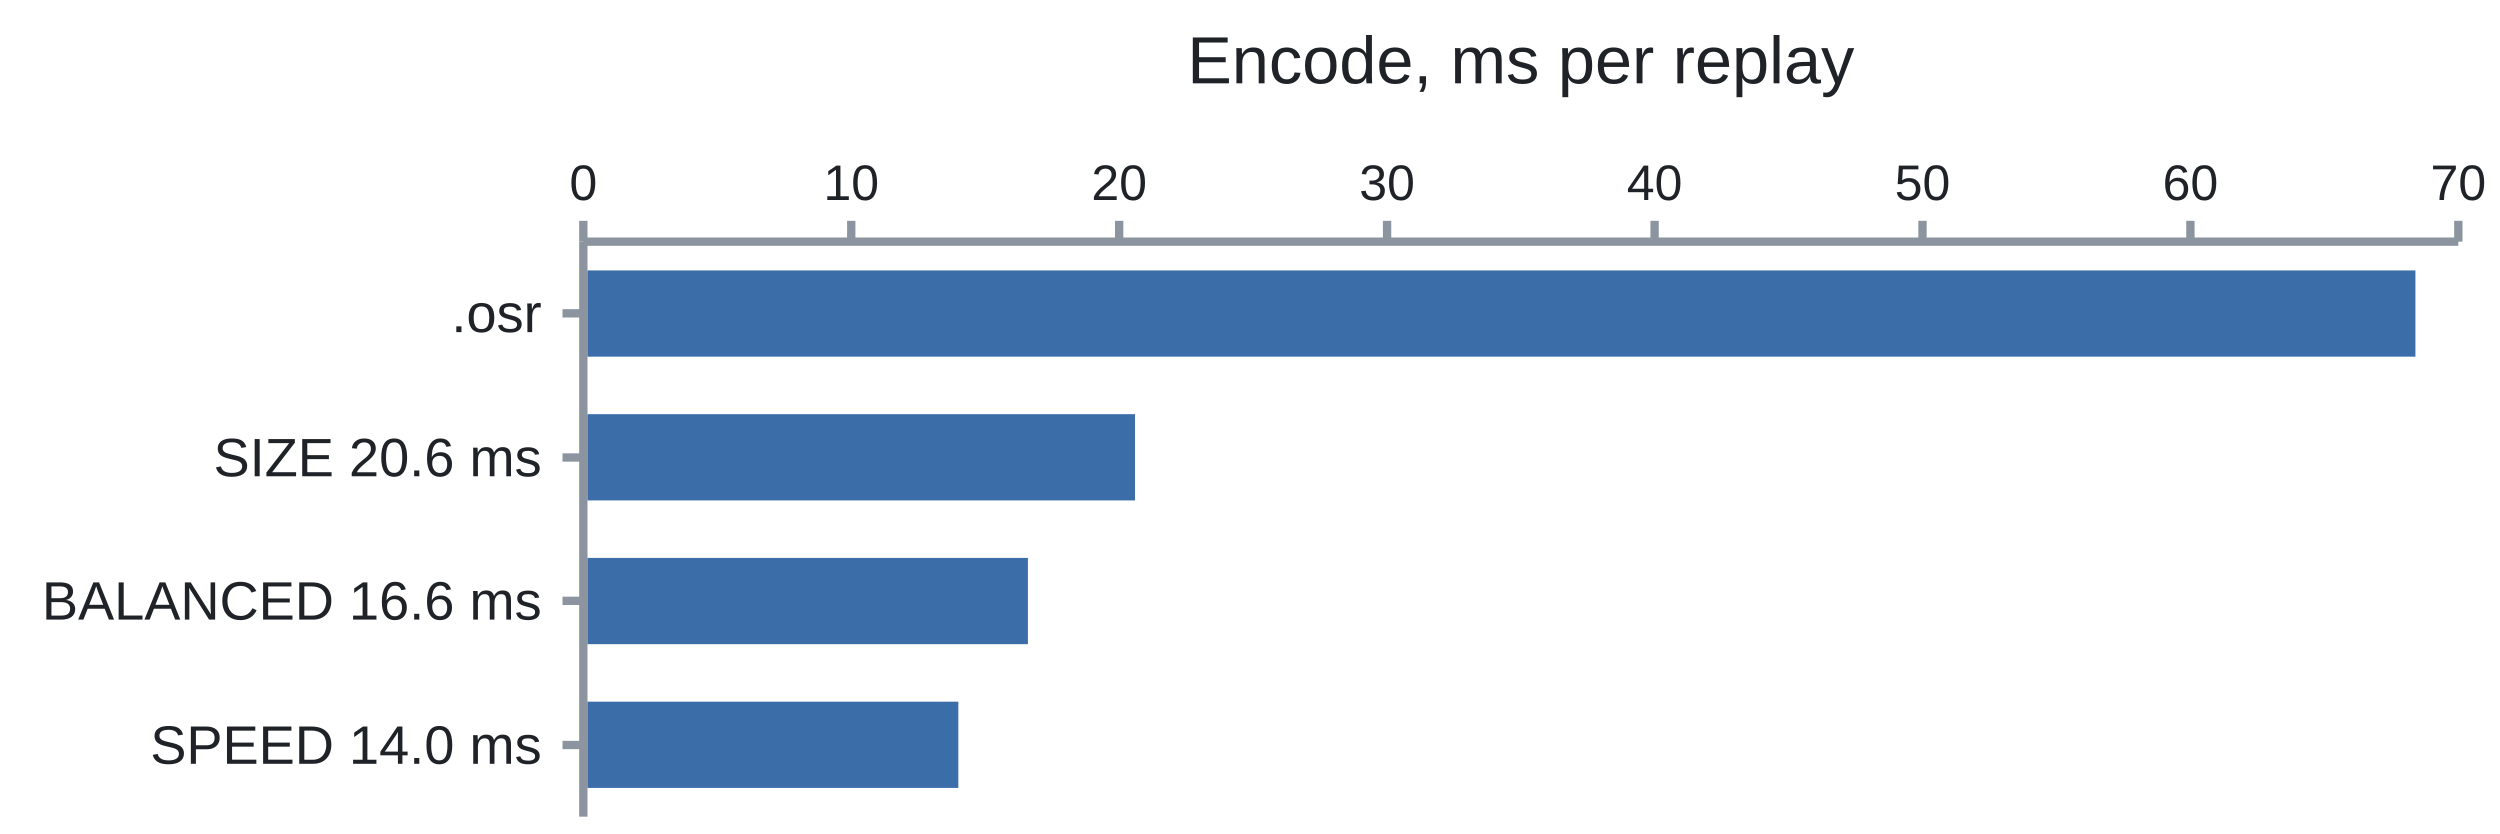
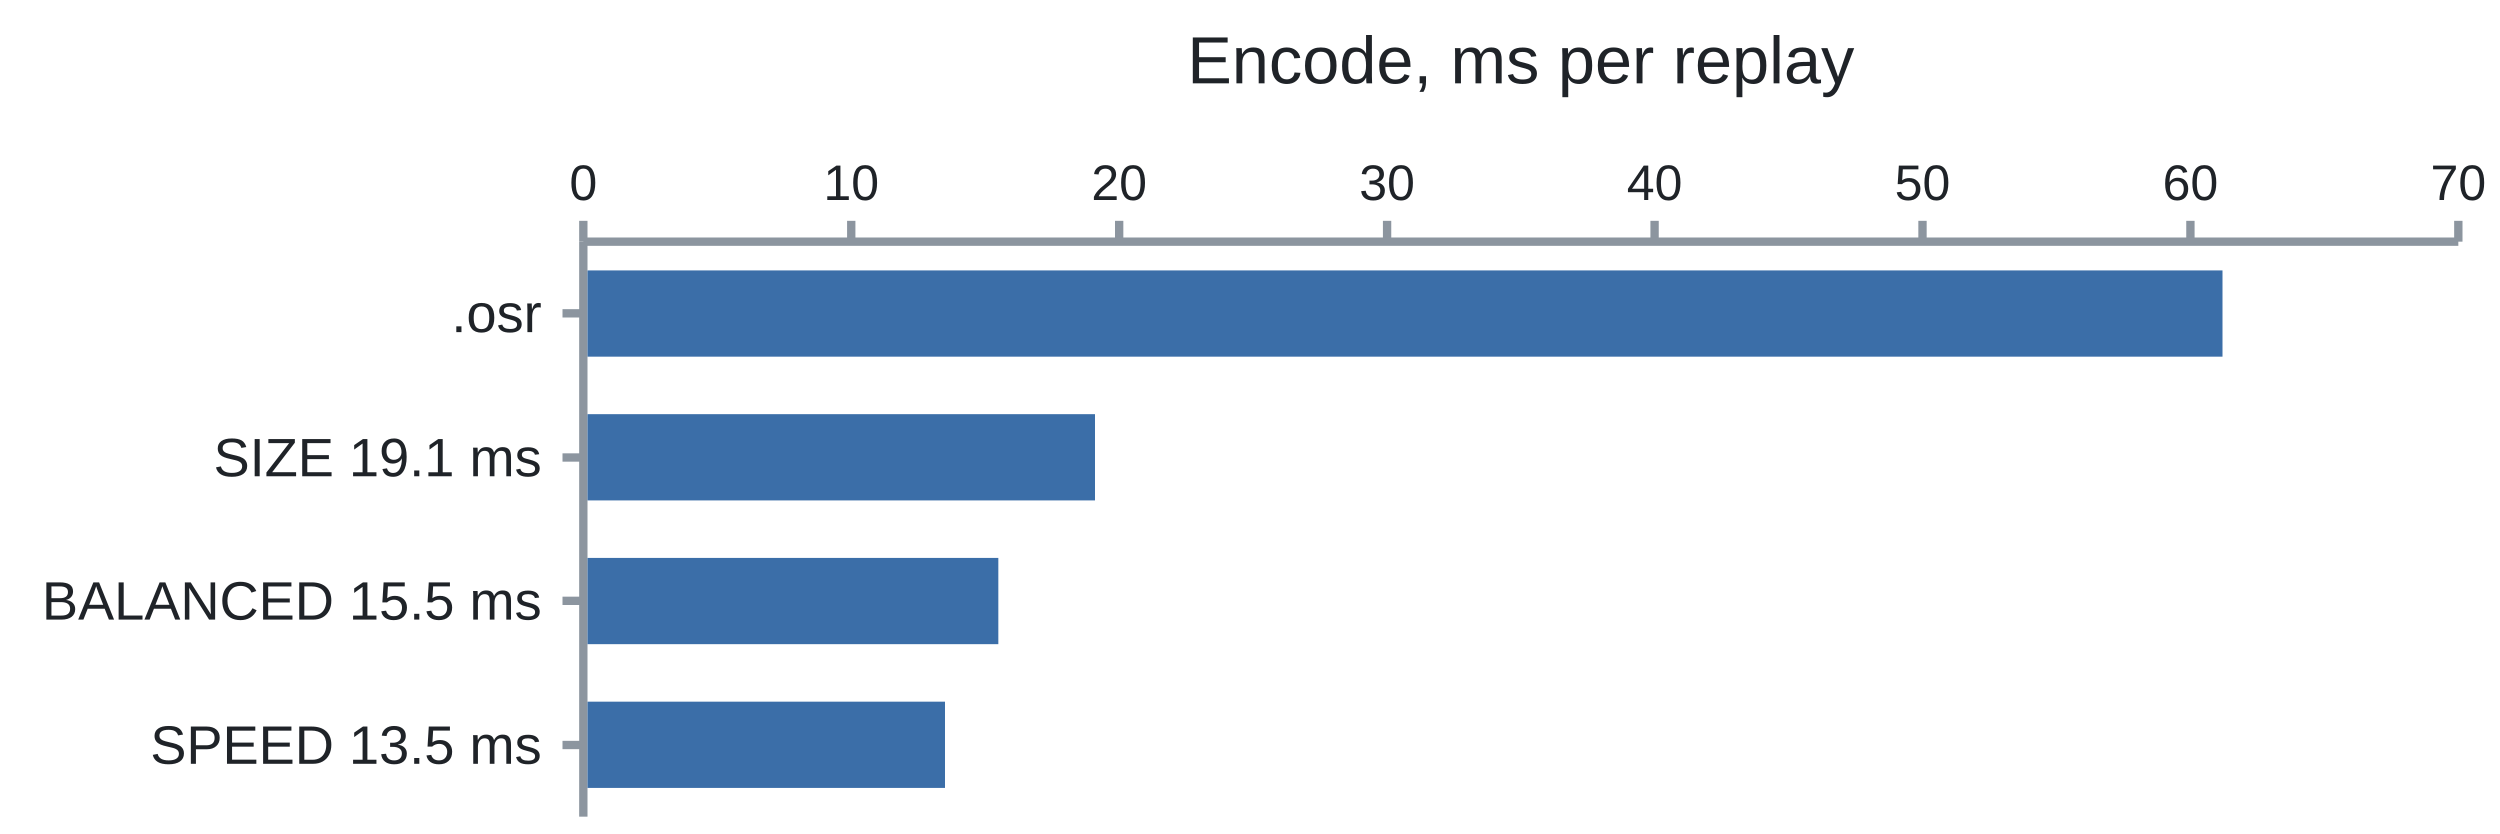
<svg xmlns="http://www.w3.org/2000/svg" width="600" height="200" viewBox="0 0 600 200" font-family="&quot;trebuchet ms&quot;, verdana, arial, sans-serif">
  <text x="365.0" y="20" font-size="16" fill="#1f2328" text-anchor="middle">Encode, ms per replay</text>
  <path d="M140 58H590M140 58V196" stroke="#8c959f" stroke-width="2" fill="none" />
  <path d="M140.0 58v-5" stroke="#8c959f" stroke-width="2" />
  <text x="140.0" y="48" font-size="12" fill="#1f2328" text-anchor="middle">0</text>
  <path d="M204.3 58v-5" stroke="#8c959f" stroke-width="2" />
  <text x="204.3" y="48" font-size="12" fill="#1f2328" text-anchor="middle">10</text>
  <path d="M268.6 58v-5" stroke="#8c959f" stroke-width="2" />
  <text x="268.6" y="48" font-size="12" fill="#1f2328" text-anchor="middle">20</text>
  <path d="M332.9 58v-5" stroke="#8c959f" stroke-width="2" />
  <text x="332.9" y="48" font-size="12" fill="#1f2328" text-anchor="middle">30</text>
  <path d="M397.1 58v-5" stroke="#8c959f" stroke-width="2" />
  <text x="397.1" y="48" font-size="12" fill="#1f2328" text-anchor="middle">40</text>
  <path d="M461.4 58v-5" stroke="#8c959f" stroke-width="2" />
  <text x="461.4" y="48" font-size="12" fill="#1f2328" text-anchor="middle">50</text>
  <path d="M525.7 58v-5" stroke="#8c959f" stroke-width="2" />
  <text x="525.7" y="48" font-size="12" fill="#1f2328" text-anchor="middle">60</text>
  <path d="M590.0 58v-5" stroke="#8c959f" stroke-width="2" />
  <text x="590.0" y="48" font-size="12" fill="#1f2328" text-anchor="middle">70</text>
  <path d="M140 75.2h-5" stroke="#8c959f" stroke-width="2" />
  <text x="130" y="75.2" font-size="13" fill="#1f2328" text-anchor="end" dominant-baseline="central">.osr</text>
-   <rect x="141" y="64.9" width="438.7" height="20.7" fill="#3b6ea8" />
+   <rect x="141" y="64.9" width="392.4" height="20.7" fill="#3b6ea8" />
  <path d="M140 109.8h-5" stroke="#8c959f" stroke-width="2" />
-   <text x="130" y="109.8" font-size="13" fill="#1f2328" text-anchor="end" dominant-baseline="central">SIZE 20.6 ms</text>
-   <rect x="141" y="99.4" width="131.4" height="20.7" fill="#3b6ea8" />
+   <text x="130" y="109.8" font-size="13" fill="#1f2328" text-anchor="end" dominant-baseline="central">SIZE 19.1 ms</text>
+   <rect x="141" y="99.4" width="121.8" height="20.7" fill="#3b6ea8" />
  <path d="M140 144.2h-5" stroke="#8c959f" stroke-width="2" />
-   <text x="130" y="144.2" font-size="13" fill="#1f2328" text-anchor="end" dominant-baseline="central">BALANCED 16.6 ms</text>
-   <rect x="141" y="133.9" width="105.7" height="20.7" fill="#3b6ea8" />
+   <text x="130" y="144.2" font-size="13" fill="#1f2328" text-anchor="end" dominant-baseline="central">BALANCED 15.5 ms</text>
+   <rect x="141" y="133.9" width="98.6" height="20.7" fill="#3b6ea8" />
  <path d="M140 178.8h-5" stroke="#8c959f" stroke-width="2" />
-   <text x="130" y="178.8" font-size="13" fill="#1f2328" text-anchor="end" dominant-baseline="central">SPEED 14.0 ms</text>
-   <rect x="141" y="168.4" width="89.0" height="20.7" fill="#3b6ea8" />
+   <text x="130" y="178.8" font-size="13" fill="#1f2328" text-anchor="end" dominant-baseline="central">SPEED 13.5 ms</text>
+   <rect x="141" y="168.4" width="85.8" height="20.7" fill="#3b6ea8" />
</svg>
